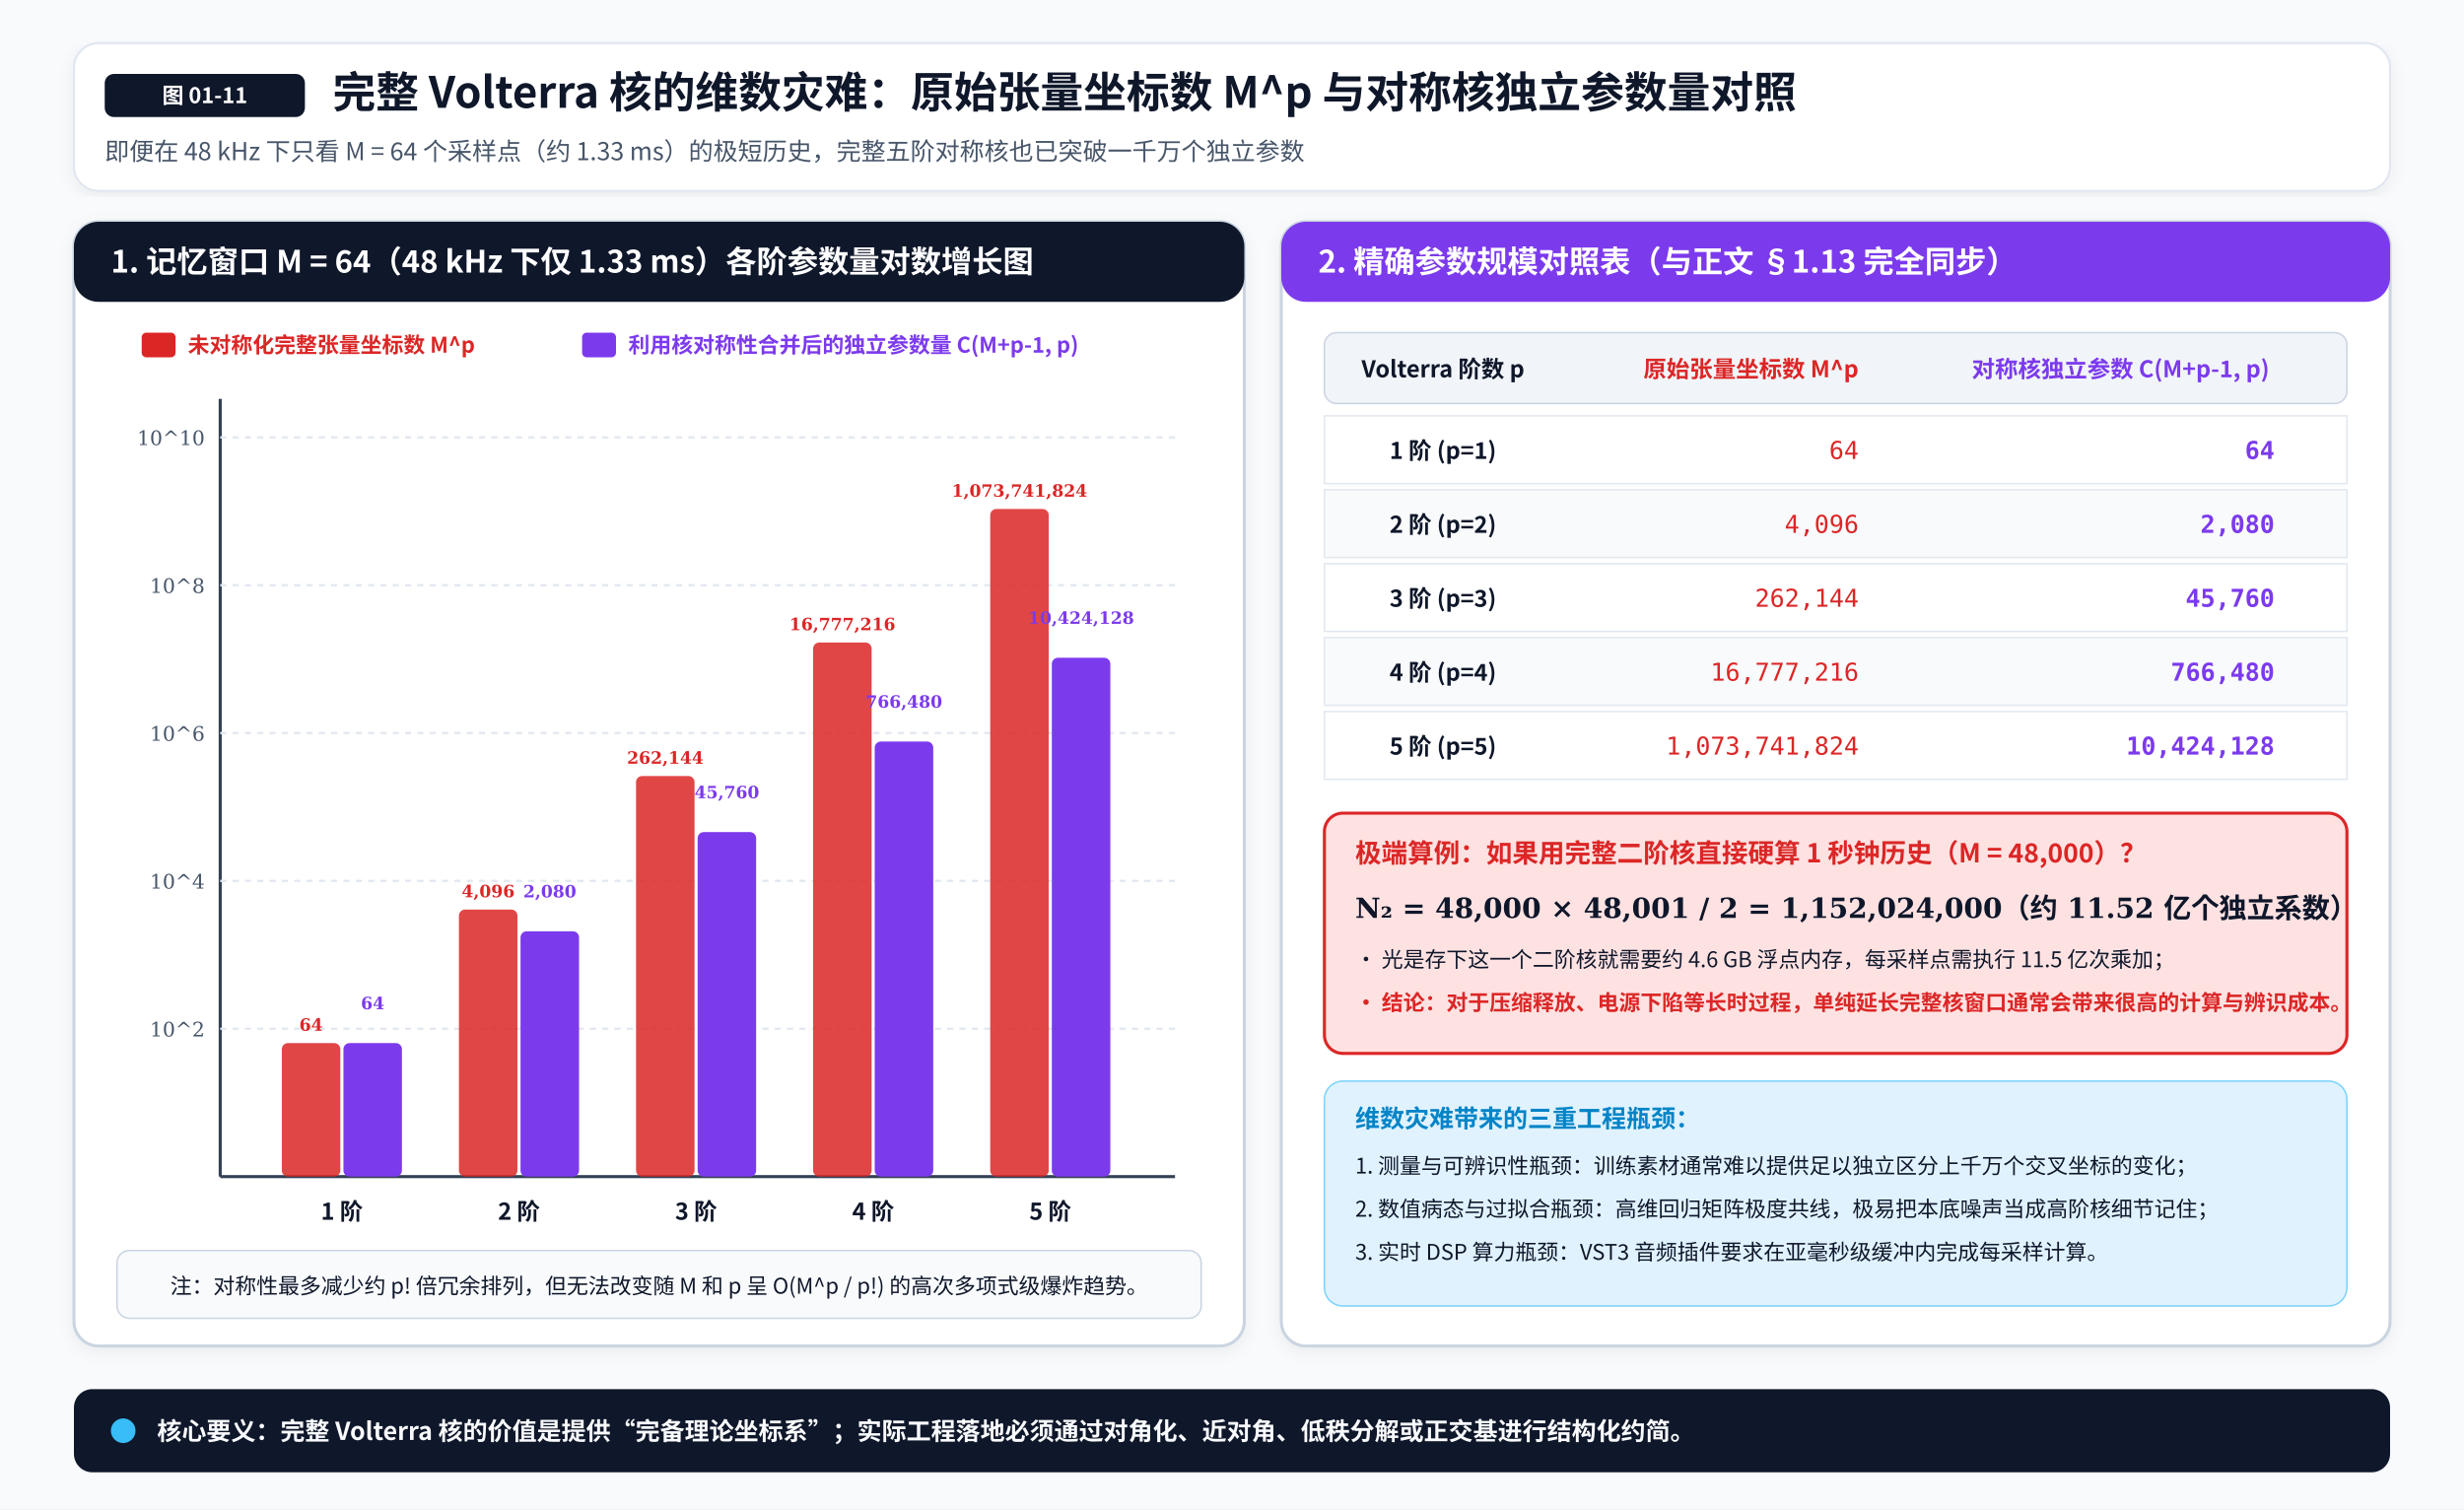
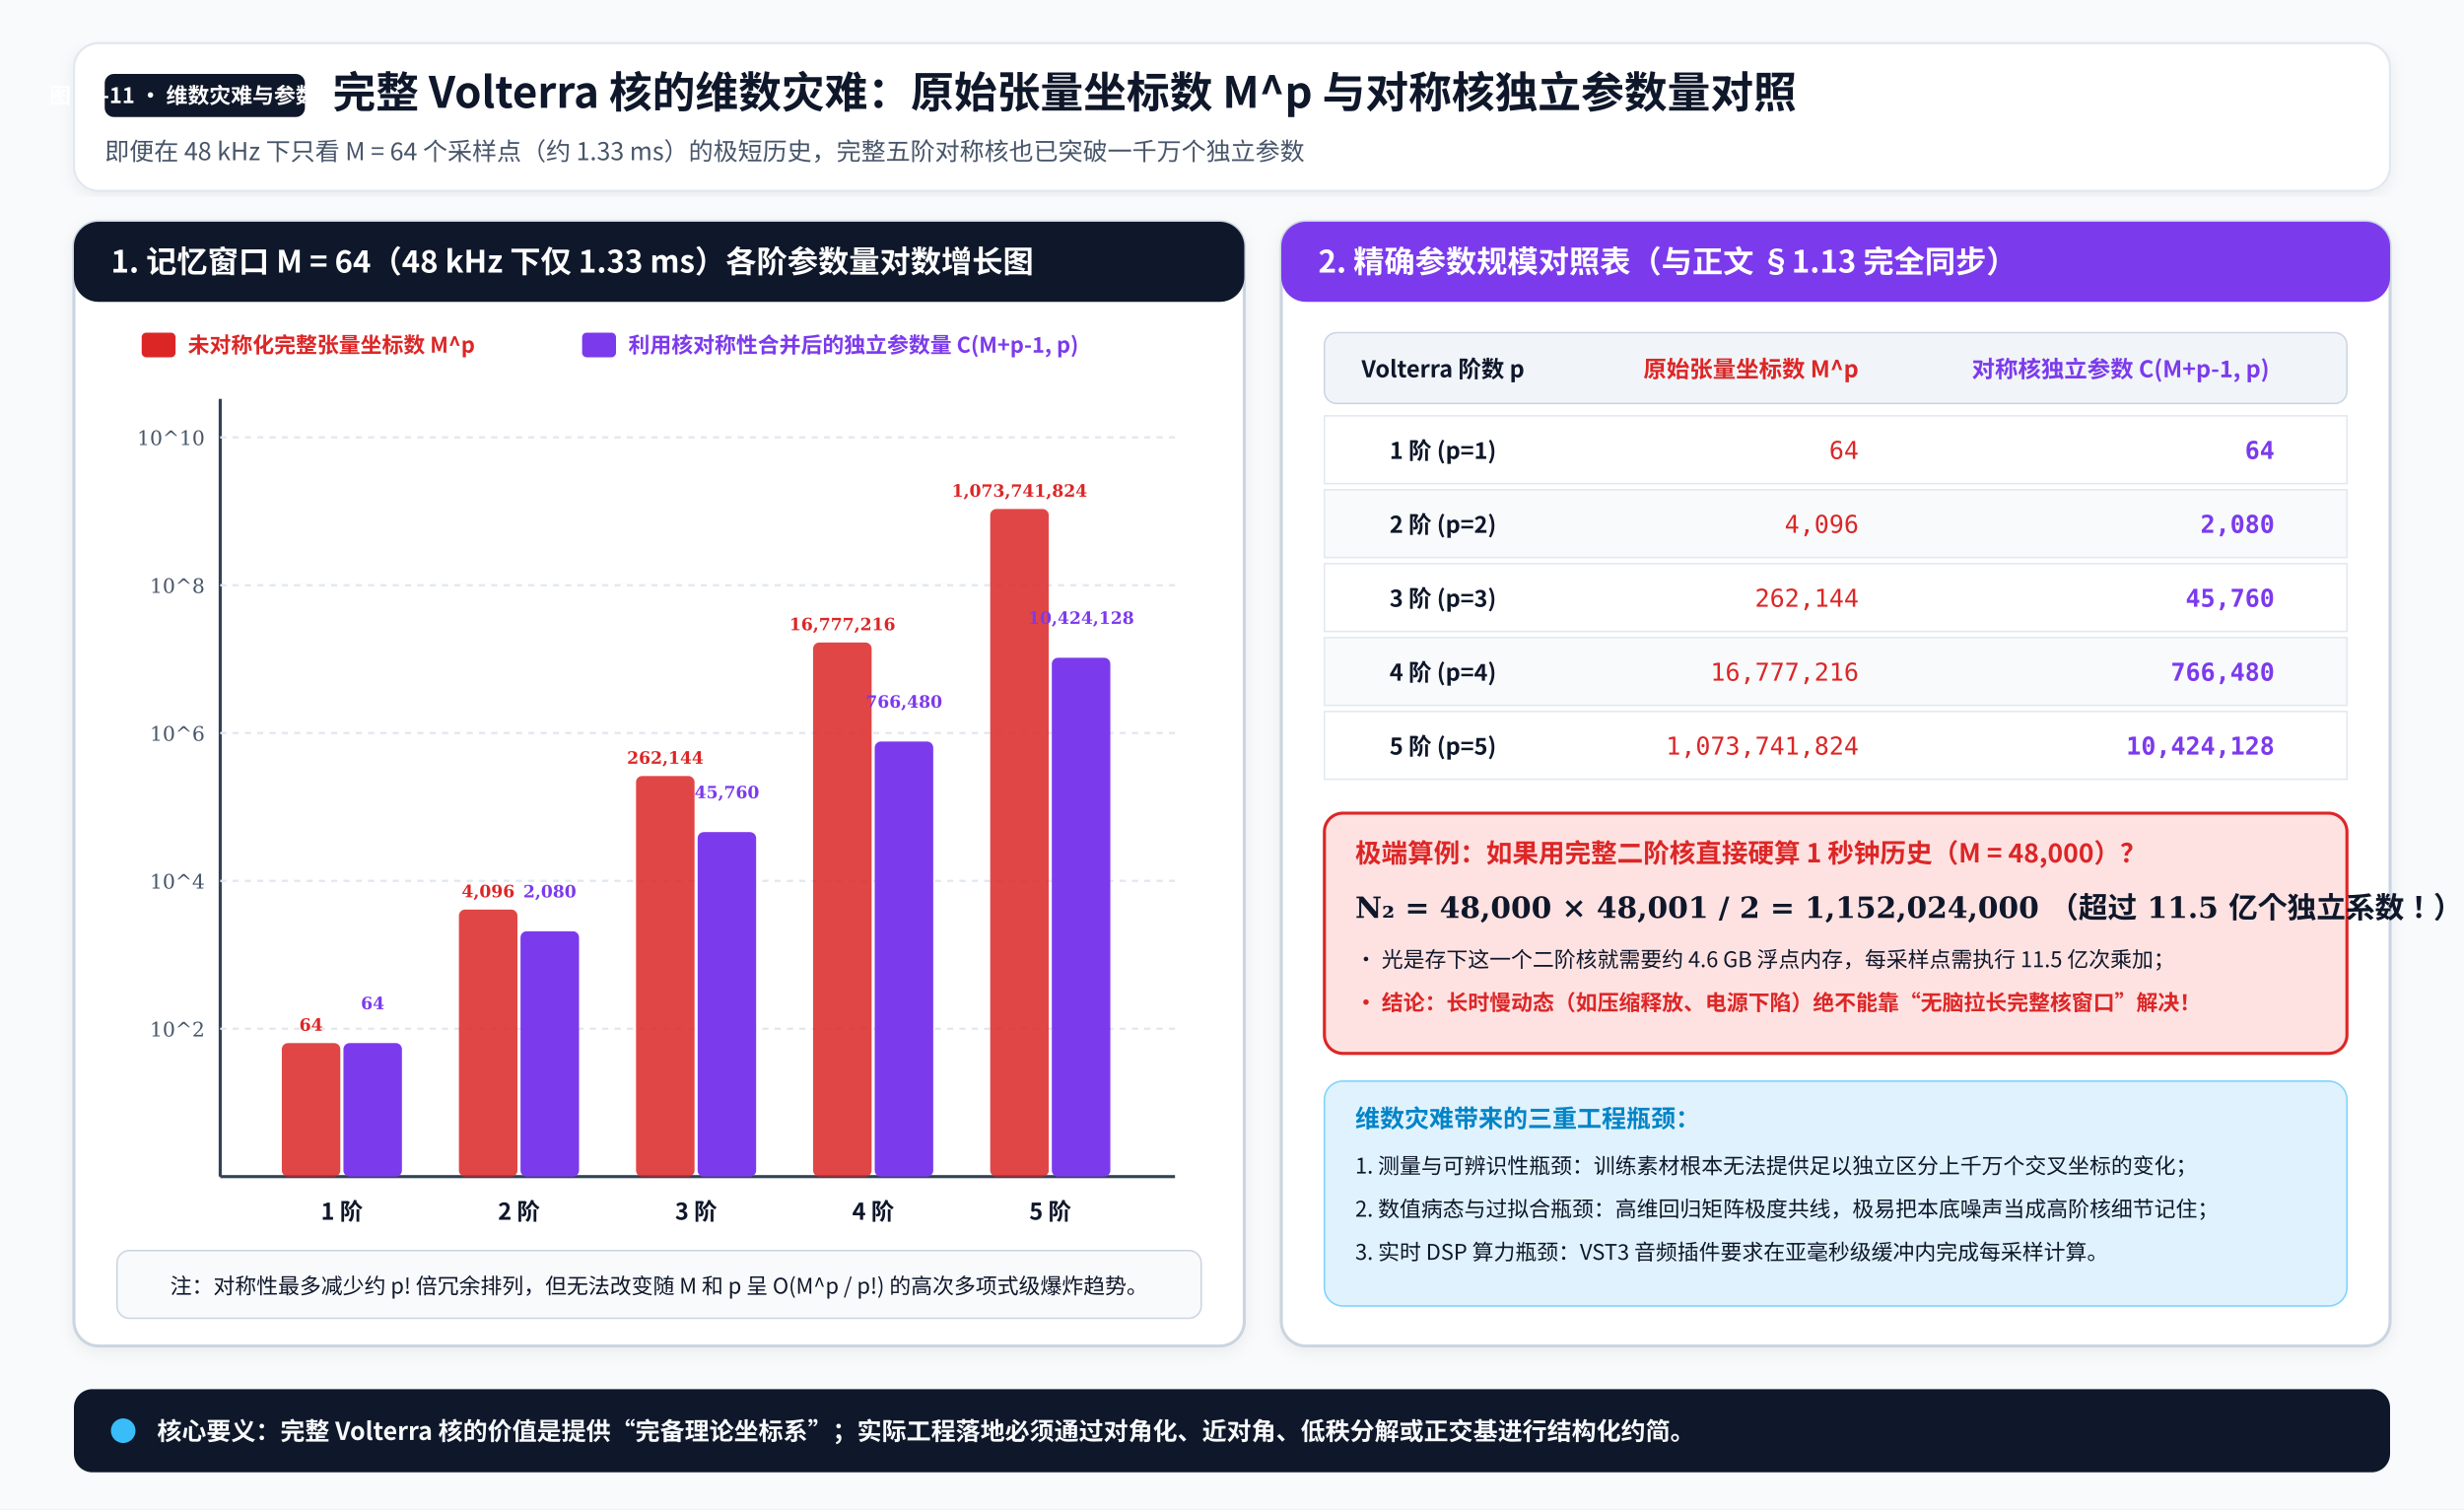
<svg xmlns="http://www.w3.org/2000/svg" width="1600" height="980" viewBox="0 0 1600 980">
  <defs>
    <filter id="shadow" x="-2%" y="-2%" width="104%" height="106%">
      <feGaussianBlur in="SourceAlpha" stdDeviation="5" result="vBlur" />
      <feOffset in="vBlur" dx="0" dy="3" result="vOffset" />
-       <feFlood flood-color="#0F172A" flood-opacity="0.06" result="vColor" />
-       <feComposite in="vColor" in2="vOffset" operator="in" result="vShadow" />
+       <feComponentTransfer>
+         <feFuncA type="linear" slope="0.06" />
+       </feComponentTransfer>
      <feMerge>
-         <feMergeNode in="vShadow" />
+         <feMergeNode />
        <feMergeNode in="SourceGraphic" />
      </feMerge>
    </filter>
    <marker id="arr-dark" markerWidth="10" markerHeight="10" refX="8" refY="3.5" orient="auto">
      <path d="M0,0 L0,7 L9,3.5 z" fill="#334155" />
    </marker>
    <marker id="arr-lin" markerWidth="10" markerHeight="10" refX="8" refY="3.5" orient="auto">
      <path d="M0,0 L0,7 L9,3.5 z" fill="#0284C7" />
    </marker>
    <marker id="arr-diag" markerWidth="10" markerHeight="10" refX="8" refY="3.5" orient="auto">
      <path d="M0,0 L0,7 L9,3.5 z" fill="#D97706" />
    </marker>
    <marker id="arr-cross" markerWidth="10" markerHeight="10" refX="8" refY="3.5" orient="auto">
      <path d="M0,0 L0,7 L9,3.5 z" fill="#7C3AED" />
    </marker>
    <marker id="arr-state" markerWidth="10" markerHeight="10" refX="8" refY="3.5" orient="auto">
      <path d="M0,0 L0,7 L9,3.5 z" fill="#059669" />
    </marker>
    <marker id="arr-warn" markerWidth="10" markerHeight="10" refX="8" refY="3.5" orient="auto">
      <path d="M0,0 L0,7 L9,3.5 z" fill="#DC2626" />
    </marker>
  </defs>
  <rect width="1600" height="980" fill="#F8FAFC" />
  <rect x="48" y="28" width="1504" height="96" rx="16" fill="#FFFFFF" stroke="#E2E8F0" stroke-width="1.5" filter="url(#shadow)" />
  <rect x="68" y="48" width="130" height="28" rx="6" fill="#0F172A" />
-   <text x="133" y="67" text-anchor="middle" font-size="14" font-weight="bold" font-family="Noto Sans CJK SC, Noto Sans SC, Microsoft YaHei, PingFang SC, sans-serif" fill="#FFFFFF">图 01-11</text>
+   <text x="133" y="67" text-anchor="middle" font-size="14" font-weight="bold" font-family="Noto Sans CJK SC, Noto Sans SC, Microsoft YaHei, PingFang SC, sans-serif" fill="#FFFFFF">图 01-11 · 维数灾难与参数规模</text>
  <text x="216" y="70" font-size="28" font-weight="bold" font-family="Noto Sans CJK SC, Noto Sans SC, Microsoft YaHei, PingFang SC, sans-serif" fill="#0F172A">完整 Volterra 核的维数灾难：原始张量坐标数 M^p 与对称核独立参数量对照</text>
  <text x="68" y="104" font-size="16" font-family="Noto Sans CJK SC, Noto Sans SC, Microsoft YaHei, PingFang SC, sans-serif" fill="#475569">即便在 48 kHz 下只看 M = 64 个采样点（约 1.33 ms）的极短历史，完整五阶对称核也已突破一千万个独立参数</text>
  <g transform="translate(48, 144)">
    <rect x="0" y="0" width="760" height="730" rx="16" fill="#FFFFFF" stroke="#CBD5E1" stroke-width="2" filter="url(#shadow)" />
    <rect x="0" y="0" width="760" height="52" rx="16" fill="#0F172A" />
    <text x="24" y="33" font-size="20" font-weight="bold" font-family="Noto Sans CJK SC, Noto Sans SC, Microsoft YaHei, PingFang SC, sans-serif" fill="#FFFFFF">1. 记忆窗口 M = 64（48 kHz 下仅 1.33 ms）各阶参数量对数增长图</text>
    <rect x="44" y="72" width="22" height="16" rx="3" fill="#DC2626" />
    <text x="74" y="85" font-size="14" font-weight="bold" font-family="Noto Sans CJK SC, Noto Sans SC, Microsoft YaHei, PingFang SC, sans-serif" fill="#DC2626">未对称化完整张量坐标数 M^p</text>
    <rect x="330" y="72" width="22" height="16" rx="3" fill="#7C3AED" />
    <text x="360" y="85" font-size="14" font-weight="bold" font-family="Noto Sans CJK SC, Noto Sans SC, Microsoft YaHei, PingFang SC, sans-serif" fill="#7C3AED">利用核对称性合并后的独立参数量 C(M+p-1, p)</text>
    <line x1="95" y1="620" x2="715" y2="620" stroke="#334155" stroke-width="2" />
    <line x1="95" y1="620" x2="95" y2="115" stroke="#334155" stroke-width="2" />
    <line x1="95" y1="524" x2="715" y2="524" stroke="#E2E8F0" stroke-width="1.5" stroke-dasharray="4,4" />
    <text x="85" y="529" text-anchor="end" font-size="13" font-family="DejaVu Serif, Georgia, Times New Roman, serif" fill="#475569">10^2</text>
    <line x1="95" y1="428" x2="715" y2="428" stroke="#E2E8F0" stroke-width="1.5" stroke-dasharray="4,4" />
    <text x="85" y="433" text-anchor="end" font-size="13" font-family="DejaVu Serif, Georgia, Times New Roman, serif" fill="#475569">10^4</text>
    <line x1="95" y1="332" x2="715" y2="332" stroke="#E2E8F0" stroke-width="1.5" stroke-dasharray="4,4" />
    <text x="85" y="337" text-anchor="end" font-size="13" font-family="DejaVu Serif, Georgia, Times New Roman, serif" fill="#475569">10^6</text>
    <line x1="95" y1="236" x2="715" y2="236" stroke="#E2E8F0" stroke-width="1.5" stroke-dasharray="4,4" />
    <text x="85" y="241" text-anchor="end" font-size="13" font-family="DejaVu Serif, Georgia, Times New Roman, serif" fill="#475569">10^8</text>
    <line x1="95" y1="140" x2="715" y2="140" stroke="#E2E8F0" stroke-width="1.5" stroke-dasharray="4,4" />
    <text x="85" y="145" text-anchor="end" font-size="13" font-family="DejaVu Serif, Georgia, Times New Roman, serif" fill="#475569">10^10</text>
    <rect x="135" y="533.3" width="38" height="86.7" rx="4" fill="#DC2626" opacity="0.85" />
    <rect x="175" y="533.3" width="38" height="86.7" rx="4" fill="#7C3AED" />
    <text x="174" y="648" text-anchor="middle" font-size="15" font-weight="bold" font-family="Noto Sans CJK SC, Noto Sans SC, Microsoft YaHei, PingFang SC, sans-serif" fill="#0F172A">1 阶</text>
    <text x="154" y="525.3" text-anchor="middle" font-size="11" font-weight="bold" font-family="DejaVu Serif, Georgia, Times New Roman, serif" fill="#DC2626">64</text>
    <text x="194" y="511.3" text-anchor="middle" font-size="11" font-weight="bold" font-family="DejaVu Serif, Georgia, Times New Roman, serif" fill="#7C3AED">64</text>
    <rect x="250" y="446.6" width="38" height="173.4" rx="4" fill="#DC2626" opacity="0.85" />
    <rect x="290" y="460.7" width="38" height="159.3" rx="4" fill="#7C3AED" />
    <text x="289" y="648" text-anchor="middle" font-size="15" font-weight="bold" font-family="Noto Sans CJK SC, Noto Sans SC, Microsoft YaHei, PingFang SC, sans-serif" fill="#0F172A">2 阶</text>
    <text x="269" y="438.6" text-anchor="middle" font-size="11" font-weight="bold" font-family="DejaVu Serif, Georgia, Times New Roman, serif" fill="#DC2626">4,096</text>
    <text x="309" y="438.7" text-anchor="middle" font-size="11" font-weight="bold" font-family="DejaVu Serif, Georgia, Times New Roman, serif" fill="#7C3AED">2,080</text>
    <rect x="365" y="359.9" width="38" height="260.1" rx="4" fill="#DC2626" opacity="0.85" />
    <rect x="405" y="396.3" width="38" height="223.7" rx="4" fill="#7C3AED" />
    <text x="404" y="648" text-anchor="middle" font-size="15" font-weight="bold" font-family="Noto Sans CJK SC, Noto Sans SC, Microsoft YaHei, PingFang SC, sans-serif" fill="#0F172A">3 阶</text>
    <text x="384" y="351.9" text-anchor="middle" font-size="11" font-weight="bold" font-family="DejaVu Serif, Georgia, Times New Roman, serif" fill="#DC2626">262,144</text>
    <text x="424" y="374.3" text-anchor="middle" font-size="11" font-weight="bold" font-family="DejaVu Serif, Georgia, Times New Roman, serif" fill="#7C3AED">45,760</text>
    <rect x="480" y="273.2" width="38" height="346.8" rx="4" fill="#DC2626" opacity="0.85" />
    <rect x="520" y="337.5" width="38" height="282.5" rx="4" fill="#7C3AED" />
    <text x="519" y="648" text-anchor="middle" font-size="15" font-weight="bold" font-family="Noto Sans CJK SC, Noto Sans SC, Microsoft YaHei, PingFang SC, sans-serif" fill="#0F172A">4 阶</text>
    <text x="499" y="265.2" text-anchor="middle" font-size="11" font-weight="bold" font-family="DejaVu Serif, Georgia, Times New Roman, serif" fill="#DC2626">16,777,216</text>
    <text x="539" y="315.5" text-anchor="middle" font-size="11" font-weight="bold" font-family="DejaVu Serif, Georgia, Times New Roman, serif" fill="#7C3AED">766,480</text>
    <rect x="595" y="186.5" width="38" height="433.5" rx="4" fill="#DC2626" opacity="0.85" />
    <rect x="635" y="283.1" width="38" height="336.9" rx="4" fill="#7C3AED" />
    <text x="634" y="648" text-anchor="middle" font-size="15" font-weight="bold" font-family="Noto Sans CJK SC, Noto Sans SC, Microsoft YaHei, PingFang SC, sans-serif" fill="#0F172A">5 阶</text>
    <text x="614" y="178.5" text-anchor="middle" font-size="11" font-weight="bold" font-family="DejaVu Serif, Georgia, Times New Roman, serif" fill="#DC2626">1,073,741,824</text>
    <text x="654" y="261.1" text-anchor="middle" font-size="11" font-weight="bold" font-family="DejaVu Serif, Georgia, Times New Roman, serif" fill="#7C3AED">10,424,128</text>
    <rect x="28" y="668" width="704" height="44" rx="8" fill="#F8FAFC" stroke="#CBD5E1" />
    <text x="380" y="696" text-anchor="middle" font-size="14" font-family="Noto Sans CJK SC, Noto Sans SC, Microsoft YaHei, PingFang SC, sans-serif" fill="#0F172A">注：对称性最多减少约 p! 倍冗余排列，但无法改变随 M 和 p 呈 O(M^p / p!) 的高次多项式级爆炸趋势。</text>
  </g>
  <g transform="translate(832, 144)">
    <rect x="0" y="0" width="720" height="730" rx="16" fill="#FFFFFF" stroke="#CBD5E1" stroke-width="2" filter="url(#shadow)" />
    <rect x="0" y="0" width="720" height="52" rx="16" fill="#7C3AED" />
    <text x="24" y="33" font-size="20" font-weight="bold" font-family="Noto Sans CJK SC, Noto Sans SC, Microsoft YaHei, PingFang SC, sans-serif" fill="#FFFFFF">2. 精确参数规模对照表（与正文 §1.13 完全同步）</text>
    <rect x="28" y="72" width="664" height="46" rx="8" fill="#F1F5F9" stroke="#CBD5E1" />
    <text x="105" y="101" text-anchor="middle" font-size="15" font-weight="bold" font-family="Noto Sans CJK SC, Noto Sans SC, Microsoft YaHei, PingFang SC, sans-serif" fill="#0F172A">Volterra 阶数 p</text>
    <text x="305" y="101" text-anchor="middle" font-size="15" font-weight="bold" font-family="Noto Sans CJK SC, Noto Sans SC, Microsoft YaHei, PingFang SC, sans-serif" fill="#DC2626">原始张量坐标数 M^p</text>
    <text x="545" y="101" text-anchor="middle" font-size="15" font-weight="bold" font-family="Noto Sans CJK SC, Noto Sans SC, Microsoft YaHei, PingFang SC, sans-serif" fill="#7C3AED">对称核独立参数 C(M+p-1, p)</text>
    <rect x="28" y="126" width="664" height="44" fill="#FFFFFF" stroke="#E2E8F0" />
    <text x="105" y="154" text-anchor="middle" font-size="15" font-weight="bold" font-family="Noto Sans CJK SC, Noto Sans SC, Microsoft YaHei, PingFang SC, sans-serif" fill="#0F172A">1 阶 (p=1)</text>
    <text x="375" y="154" text-anchor="end" font-size="16" font-family="DejaVu Sans Mono, Consolas, monospace" fill="#DC2626">64</text>
    <text x="645" y="154" text-anchor="end" font-size="16" font-weight="bold" font-family="DejaVu Sans Mono, Consolas, monospace" fill="#7C3AED">64</text>
    <rect x="28" y="174" width="664" height="44" fill="#F8FAFC" stroke="#E2E8F0" />
    <text x="105" y="202" text-anchor="middle" font-size="15" font-weight="bold" font-family="Noto Sans CJK SC, Noto Sans SC, Microsoft YaHei, PingFang SC, sans-serif" fill="#0F172A">2 阶 (p=2)</text>
    <text x="375" y="202" text-anchor="end" font-size="16" font-family="DejaVu Sans Mono, Consolas, monospace" fill="#DC2626">4,096</text>
    <text x="645" y="202" text-anchor="end" font-size="16" font-weight="bold" font-family="DejaVu Sans Mono, Consolas, monospace" fill="#7C3AED">2,080</text>
    <rect x="28" y="222" width="664" height="44" fill="#FFFFFF" stroke="#E2E8F0" />
    <text x="105" y="250" text-anchor="middle" font-size="15" font-weight="bold" font-family="Noto Sans CJK SC, Noto Sans SC, Microsoft YaHei, PingFang SC, sans-serif" fill="#0F172A">3 阶 (p=3)</text>
    <text x="375" y="250" text-anchor="end" font-size="16" font-family="DejaVu Sans Mono, Consolas, monospace" fill="#DC2626">262,144</text>
    <text x="645" y="250" text-anchor="end" font-size="16" font-weight="bold" font-family="DejaVu Sans Mono, Consolas, monospace" fill="#7C3AED">45,760</text>
    <rect x="28" y="270" width="664" height="44" fill="#F8FAFC" stroke="#E2E8F0" />
    <text x="105" y="298" text-anchor="middle" font-size="15" font-weight="bold" font-family="Noto Sans CJK SC, Noto Sans SC, Microsoft YaHei, PingFang SC, sans-serif" fill="#0F172A">4 阶 (p=4)</text>
    <text x="375" y="298" text-anchor="end" font-size="16" font-family="DejaVu Sans Mono, Consolas, monospace" fill="#DC2626">16,777,216</text>
    <text x="645" y="298" text-anchor="end" font-size="16" font-weight="bold" font-family="DejaVu Sans Mono, Consolas, monospace" fill="#7C3AED">766,480</text>
    <rect x="28" y="318" width="664" height="44" fill="#FFFFFF" stroke="#E2E8F0" />
    <text x="105" y="346" text-anchor="middle" font-size="15" font-weight="bold" font-family="Noto Sans CJK SC, Noto Sans SC, Microsoft YaHei, PingFang SC, sans-serif" fill="#0F172A">5 阶 (p=5)</text>
    <text x="375" y="346" text-anchor="end" font-size="16" font-family="DejaVu Sans Mono, Consolas, monospace" fill="#DC2626">1,073,741,824</text>
    <text x="645" y="346" text-anchor="end" font-size="16" font-weight="bold" font-family="DejaVu Sans Mono, Consolas, monospace" fill="#7C3AED">10,424,128</text>
    <rect x="28" y="384" width="664" height="156" rx="12" fill="#FEE2E2" stroke="#DC2626" stroke-width="2" />
    <text x="48" y="416" font-size="17" font-weight="bold" font-family="Noto Sans CJK SC, Noto Sans SC, Microsoft YaHei, PingFang SC, sans-serif" fill="#DC2626">极端算例：如果用完整二阶核直接硬算 1 秒钟历史（M = 48,000）？</text>
-     <text x="48" y="452" font-size="17.98" font-weight="bold" font-family="DejaVu Serif, Georgia, Times New Roman, serif" fill="#0F172A">N₂ = 48,000 × 48,001 / 2 = 1,152,024,000（约 11.52 亿个独立系数）</text>
+     <text x="48" y="452" font-size="19" font-weight="bold" font-family="DejaVu Serif, Georgia, Times New Roman, serif" fill="#0F172A">N₂ = 48,000 × 48,001 / 2 = 1,152,024,000 （超过 11.5 亿个独立系数！）</text>
    <text x="48" y="484" font-size="14" font-family="Noto Sans CJK SC, Noto Sans SC, Microsoft YaHei, PingFang SC, sans-serif" fill="#0F172A">• 光是存下这一个二阶核就需要约 4.6 GB 浮点内存，每采样点需执行 11.5 亿次乘加；</text>
-     <text x="48" y="512" font-size="14" font-weight="bold" font-family="Noto Sans CJK SC, Noto Sans SC, Microsoft YaHei, PingFang SC, sans-serif" fill="#DC2626">• 结论：对于压缩释放、电源下陷等长时过程，单纯延长完整核窗口通常会带来很高的计算与辨识成本。</text>
+     <text x="48" y="512" font-size="14" font-weight="bold" font-family="Noto Sans CJK SC, Noto Sans SC, Microsoft YaHei, PingFang SC, sans-serif" fill="#DC2626">• 结论：长时慢动态（如压缩释放、电源下陷）绝不能靠“无脑拉长完整核窗口”解决！</text>
    <rect x="28" y="558" width="664" height="146" rx="12" fill="#E0F2FE" stroke="#7DD3FC" />
    <text x="48" y="588" font-size="16" font-weight="bold" font-family="Noto Sans CJK SC, Noto Sans SC, Microsoft YaHei, PingFang SC, sans-serif" fill="#0284C7">维数灾难带来的三重工程瓶颈：</text>
-     <text x="48" y="618" font-size="14" font-family="Noto Sans CJK SC, Noto Sans SC, Microsoft YaHei, PingFang SC, sans-serif" fill="#0F172A">1. 测量与可辨识性瓶颈：训练素材通常难以提供足以独立区分上千万个交叉坐标的变化；</text>
+     <text x="48" y="618" font-size="14" font-family="Noto Sans CJK SC, Noto Sans SC, Microsoft YaHei, PingFang SC, sans-serif" fill="#0F172A">1. 测量与可辨识性瓶颈：训练素材根本无法提供足以独立区分上千万个交叉坐标的变化；</text>
    <text x="48" y="646" font-size="14" font-family="Noto Sans CJK SC, Noto Sans SC, Microsoft YaHei, PingFang SC, sans-serif" fill="#0F172A">2. 数值病态与过拟合瓶颈：高维回归矩阵极度共线，极易把本底噪声当成高阶核细节记住；</text>
    <text x="48" y="674" font-size="14" font-family="Noto Sans CJK SC, Noto Sans SC, Microsoft YaHei, PingFang SC, sans-serif" fill="#0F172A">3. 实时 DSP 算力瓶颈：VST3 音频插件要求在亚毫秒级缓冲内完成每采样计算。</text>
  </g>
  <rect x="48" y="902" width="1504" height="54" rx="12" fill="#0F172A" />
  <circle cx="80" cy="929" r="8" fill="#38BDF8" />
  <text x="102" y="935" font-size="16" font-weight="bold" font-family="Noto Sans CJK SC, Noto Sans SC, Microsoft YaHei, PingFang SC, sans-serif" fill="#F8FAFC">核心要义：完整 Volterra 核的价值是提供“完备理论坐标系”；实际工程落地必须通过对角化、近对角、低秩分解或正交基进行结构化约简。</text>
</svg>
